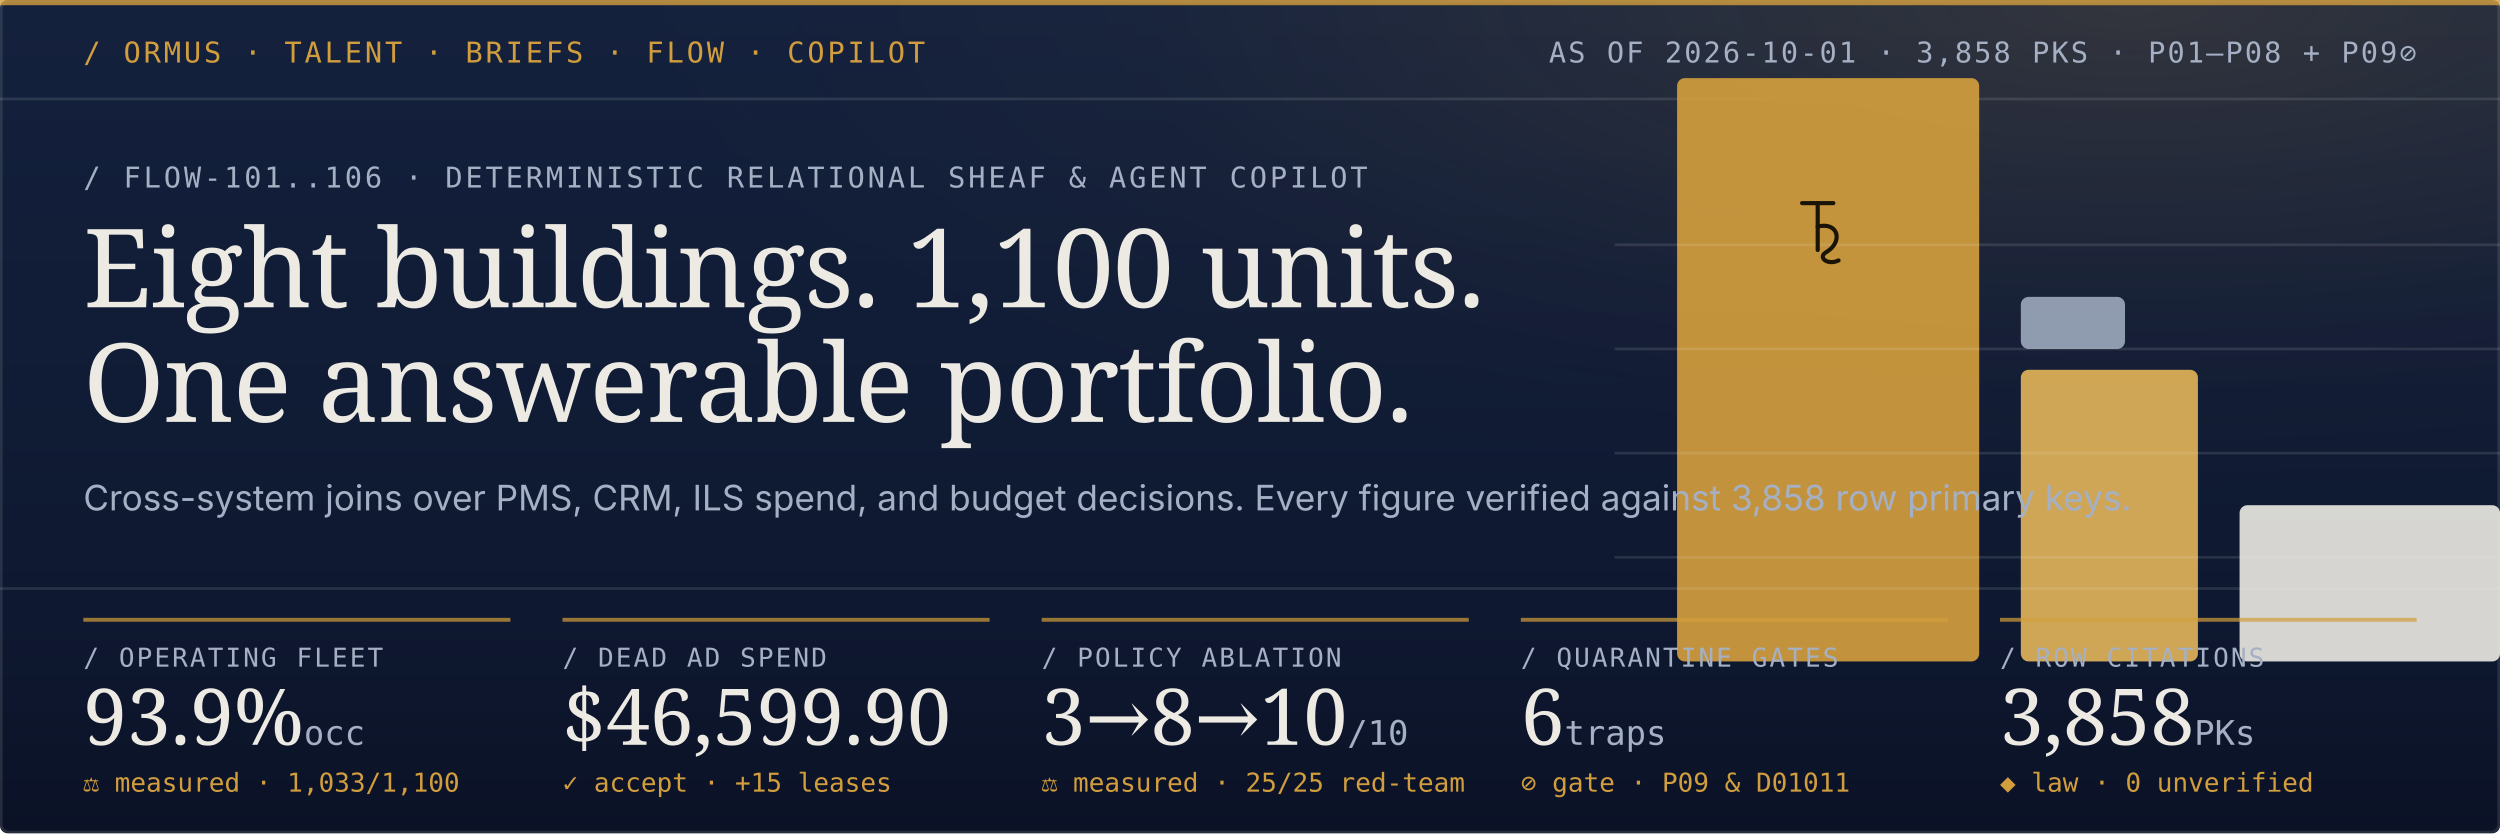
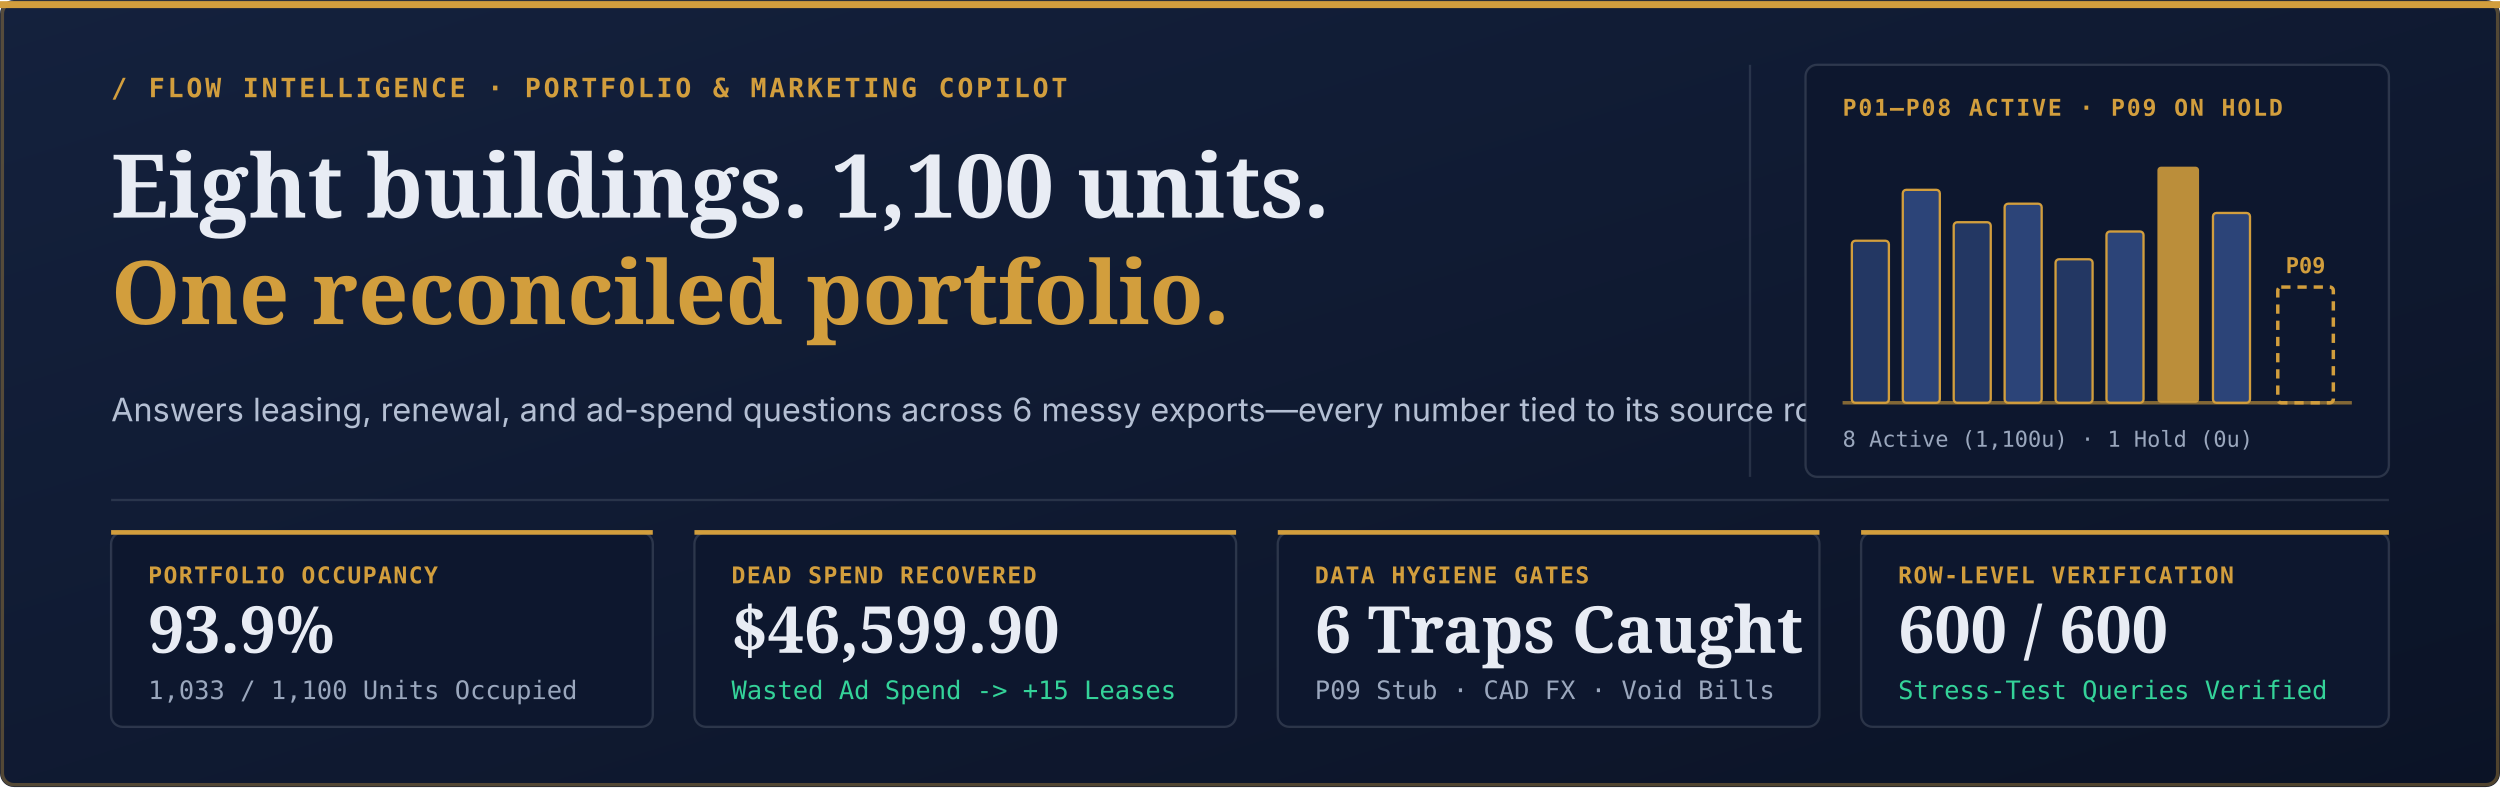
- <svg xmlns="http://www.w3.org/2000/svg" viewBox="0 0 960 320" width="960" height="320" role="img" aria-label="FlowIQ — Ormus Chrome Portfolio and Growth Decision Copilot">
+ <svg xmlns="http://www.w3.org/2000/svg" viewBox="0 0 1080 340" width="1080" height="340" role="img" aria-label="FlowIQ Portfolio and Marketing Copilot Hero">
  <defs>
-     <linearGradient id="lacquer-bg" x1="0" y1="0" x2="0" y2="1">
+     <linearGradient id="hero-bg" x1="0" y1="0" x2="1" y2="1">
      <stop offset="0%" stop-color="#14213d" />
-       <stop offset="75%" stop-color="#0e1830" />
-       <stop offset="100%" stop-color="#0b1226" />
+       <stop offset="100%" stop-color="#0b1326" />
    </linearGradient>
-     <radialGradient id="gold-bloom" cx="85%" cy="0%" r="65%">
-       <stop offset="0%" stop-color="#d29e3d" stop-opacity="0.16" />
-       <stop offset="60%" stop-color="#d29e3d" stop-opacity="0.03" />
-       <stop offset="100%" stop-color="#0e1830" stop-opacity="0" />
-     </radialGradient>
  </defs>
-   <rect width="960" height="320" rx="3" fill="url(#lacquer-bg)" />
-   <rect width="960" height="320" rx="3" fill="url(#gold-bloom)" />
-   <rect x="0.5" y="0.5" width="959" height="319" rx="3" fill="none" stroke="#eceae3" stroke-opacity="0.12" />
-   <line x1="0" y1="1" x2="960" y2="1" stroke="#d29e3d" stroke-opacity="0.8" stroke-width="2" />
-   <line x1="0" y1="38" x2="960" y2="38" stroke="#eceae3" stroke-opacity="0.12" stroke-width="1" />
-   <text x="32" y="24" fill="#d29e3d" font-family="'JetBrains Mono', Consolas, monospace" font-size="11" letter-spacing="1.1">/ ORMUS · TALENT · BRIEFS · FLOW · COPILOT</text>
-   <text x="928" y="24" text-anchor="end" fill="#a5b0c4" font-family="'JetBrains Mono', Consolas, monospace" font-size="11" letter-spacing="0.8">AS OF 2026-10-01 · 3,858 PKS · P01–P08 + P09⊘</text>
-   <g transform="translate(620, 38)">
-     <rect x="24" y="-8" width="116" height="224" rx="3" fill="#d29e3d" fill-opacity="0.92" />
-     <rect x="156" y="76" width="40" height="20" rx="3" fill="#a5b0c4" fill-opacity="0.85" />
-     <rect x="156" y="104" width="68" height="112" rx="3" fill="#e0b258" fill-opacity="0.92" />
-     <rect x="240" y="156" width="100" height="60" rx="3" fill="#eceae3" fill-opacity="0.9" />
-     <line x1="0" y1="56" x2="340" y2="56" stroke="#eceae3" stroke-opacity="0.12" stroke-width="1" />
-     <line x1="0" y1="96" x2="340" y2="96" stroke="#eceae3" stroke-opacity="0.12" stroke-width="1" />
-     <line x1="0" y1="136" x2="340" y2="136" stroke="#eceae3" stroke-opacity="0.12" stroke-width="1" />
-     <line x1="0" y1="176" x2="340" y2="176" stroke="#eceae3" stroke-opacity="0.12" stroke-width="1" />
-     <g transform="translate(66, 36)" stroke="#1a1407" stroke-width="1.6" fill="none" stroke-linecap="round" stroke-linejoin="round">
-       <line x1="6" y1="4" x2="18" y2="4" />
-       <line x1="12" y1="4" x2="12" y2="22" />
-       <path d="M12 13 C20 11, 22 19, 15 23 C12 25, 16 28, 20 26" />
-     </g>
+   <rect width="1080" height="340" rx="6" fill="url(#hero-bg)" />
+   <rect x="1" y="1" width="1078" height="338" rx="5" fill="none" stroke="#d29e3d" stroke-opacity="0.35" stroke-width="1.5" />
+   <line x1="0" y1="2" x2="1080" y2="2" stroke="#d29e3d" stroke-width="3" />
+   <text x="48" y="42" fill="#d29e3d" font-family="ui-monospace, SFMono-Regular, Menlo, Consolas, monospace" font-size="11.5" font-weight="600" letter-spacing="1.2">/ FLOW INTELLIGENCE · PORTFOLIO &amp; MARKETING COPILOT</text>
+   <text x="48" y="94" fill="#e8ecf4" font-family="Georgia, serif" font-size="38" font-weight="600">Eight buildings. 1,100 units.</text>
+   <text x="48" y="140" fill="#d29e3d" font-family="Georgia, serif" font-size="38" font-weight="600">One reconciled portfolio.</text>
+   <text x="48" y="182" fill="#b4bfd3" font-family="-apple-system, BlinkMacSystemFont, Segoe UI, Inter, sans-serif" font-size="14">Answers leasing, renewal, and ad-spend questions across 6 messy exports—every number tied to its source row.</text>
+   <line x1="756" y1="28" x2="756" y2="206" stroke="#e8ecf4" stroke-opacity="0.12" stroke-width="1" />
+   <g transform="translate(780, 28)">
+     <rect x="0" y="0" width="252" height="178" rx="5" fill="#0d172e" stroke="#e8ecf4" stroke-opacity="0.14" />
+     <text x="16" y="22" fill="#d29e3d" font-family="ui-monospace, SFMono-Regular, Menlo, Consolas, monospace" font-size="10" font-weight="600" letter-spacing="0.8">P01–P08 ACTIVE  ·  P09 ON HOLD</text>
+     <line x1="16" y1="146" x2="236" y2="146" stroke="#d29e3d" stroke-opacity="0.6" stroke-width="1.5" />
+     <rect x="20" y="76" width="16" height="70" rx="1.5" fill="#233763" stroke="#d29e3d" stroke-width="1" />
+     <rect x="42" y="54" width="16" height="92" rx="1.5" fill="#2c4478" stroke="#d29e3d" stroke-width="1" />
+     <rect x="64" y="68" width="16" height="78" rx="1.5" fill="#233763" stroke="#d29e3d" stroke-width="1" />
+     <rect x="86" y="60" width="16" height="86" rx="1.5" fill="#2c4478" stroke="#d29e3d" stroke-width="1" />
+     <rect x="108" y="84" width="16" height="62" rx="1.5" fill="#233763" stroke="#d29e3d" stroke-width="1" />
+     <rect x="130" y="72" width="16" height="74" rx="1.5" fill="#2c4478" stroke="#d29e3d" stroke-width="1" />
+     <rect x="152" y="44" width="18" height="102" rx="1.5" fill="#d29e3d" fill-opacity="0.88" />
+     <rect x="176" y="64" width="16" height="82" rx="1.5" fill="#2c4478" stroke="#d29e3d" stroke-width="1" />
+     <rect x="204" y="96" width="24" height="50" rx="1.5" fill="none" stroke="#d29e3d" stroke-width="1.5" stroke-dasharray="4 3" />
+     <text x="216" y="90" text-anchor="middle" fill="#d29e3d" font-family="ui-monospace, SFMono-Regular, Menlo, Consolas, monospace" font-size="9.5" font-weight="600">P09</text>
+     <text x="16" y="165" fill="#9aa7bd" font-family="ui-monospace, SFMono-Regular, Menlo, Consolas, monospace" font-size="9.5">8 Active (1,100u) · 1 Hold (0u)</text>
  </g>
-   <text x="32" y="72" fill="#a5b0c4" font-family="'JetBrains Mono', Consolas, monospace" font-size="11" letter-spacing="1.1">/ FLOW-101..106 · DETERMINISTIC RELATIONAL SHEAF &amp; AGENT COPILOT</text>
-   <text x="32" y="118" fill="#eceae3" font-family="'Cormorant Garamond', Georgia, serif" font-weight="300" font-size="42" letter-spacing="-0.4">Eight buildings. 1,100 units.</text>
-   <text x="32" y="162" fill="#eceae3" font-family="'Cormorant Garamond', Georgia, serif" font-weight="300" font-size="42" letter-spacing="-0.4">One answerable portfolio.</text>
-   <text x="32" y="196" fill="#a5b0c4" font-family="'Inter', -apple-system, sans-serif" font-size="13.5">Cross-system joins over PMS, CRM, ILS spend, and budget decisions. Every figure verified against 3,858 row primary keys.</text>
-   <line x1="0" y1="226" x2="960" y2="226" stroke="#eceae3" stroke-opacity="0.12" stroke-width="1" />
-   <g transform="translate(32, 238)">
-     <line x1="0" y1="0" x2="164" y2="0" stroke="#d29e3d" stroke-opacity="0.7" stroke-width="1.5" />
-     <text x="0" y="18" fill="#a5b0c4" font-family="'JetBrains Mono', Consolas, monospace" font-size="10" letter-spacing="0.8">/ OPERATING FLEET</text>
-     <text x="0" y="48" fill="#eceae3" font-family="'Cormorant Garamond', Georgia, serif" font-weight="300" font-size="30">93.9%<tspan fill="#a5b0c4" font-size="13" font-family="'JetBrains Mono', monospace"> occ</tspan>
-     </text>
-     <text x="0" y="66" fill="#d29e3d" font-family="'JetBrains Mono', Consolas, monospace" font-size="10">⚖︎ measured · 1,033/1,100</text>
+   <line x1="48" y1="216" x2="1032" y2="216" stroke="#e8ecf4" stroke-opacity="0.12" stroke-width="1" />
+   <g transform="translate(48, 230)">
+     <rect width="234" height="84" rx="5" fill="#0d172e" stroke="#e8ecf4" stroke-opacity="0.14" />
+     <line x1="0" y1="0" x2="234" y2="0" stroke="#d29e3d" stroke-width="2" />
+     <text x="16" y="22" fill="#d29e3d" font-family="ui-monospace, SFMono-Regular, Menlo, Consolas, monospace" font-size="10" font-weight="600" letter-spacing="0.6">PORTFOLIO OCCUPANCY</text>
+     <text x="16" y="52" fill="#e8ecf4" font-family="Georgia, serif" font-size="28" font-weight="600">93.9%</text>
+     <text x="16" y="72" fill="#9aa7bd" font-family="ui-monospace, SFMono-Regular, Menlo, Consolas, monospace" font-size="11">1,033 / 1,100 Units Occupied</text>
  </g>
-   <g transform="translate(216, 238)">
-     <line x1="0" y1="0" x2="164" y2="0" stroke="#d29e3d" stroke-opacity="0.7" stroke-width="1.5" />
-     <text x="0" y="18" fill="#a5b0c4" font-family="'JetBrains Mono', Consolas, monospace" font-size="10" letter-spacing="0.8">/ DEAD AD SPEND</text>
-     <text x="0" y="48" fill="#eceae3" font-family="'Cormorant Garamond', Georgia, serif" font-weight="300" font-size="30">$46,599.90</text>
-     <text x="0" y="66" fill="#d29e3d" font-family="'JetBrains Mono', Consolas, monospace" font-size="10">✓︎ accept · +15 leases</text>
+   <g transform="translate(300, 230)">
+     <rect width="234" height="84" rx="5" fill="#0d172e" stroke="#e8ecf4" stroke-opacity="0.14" />
+     <line x1="0" y1="0" x2="234" y2="0" stroke="#d29e3d" stroke-width="2" />
+     <text x="16" y="22" fill="#d29e3d" font-family="ui-monospace, SFMono-Regular, Menlo, Consolas, monospace" font-size="10" font-weight="600" letter-spacing="0.6">DEAD SPEND RECOVERED</text>
+     <text x="16" y="52" fill="#e8ecf4" font-family="Georgia, serif" font-size="28" font-weight="600">$46,599.90</text>
+     <text x="16" y="72" fill="#34d399" font-family="ui-monospace, SFMono-Regular, Menlo, Consolas, monospace" font-size="11">Wasted Ad Spend -&gt; +15 Leases</text>
  </g>
-   <g transform="translate(400, 238)">
-     <line x1="0" y1="0" x2="164" y2="0" stroke="#d29e3d" stroke-opacity="0.7" stroke-width="1.5" />
-     <text x="0" y="18" fill="#a5b0c4" font-family="'JetBrains Mono', Consolas, monospace" font-size="10" letter-spacing="0.8">/ POLICY ABLATION</text>
-     <text x="0" y="48" fill="#eceae3" font-family="'Cormorant Garamond', Georgia, serif" font-weight="300" font-size="30">3→8→10<tspan fill="#a5b0c4" font-size="13" font-family="'JetBrains Mono', monospace">/10</tspan>
-     </text>
-     <text x="0" y="66" fill="#d29e3d" font-family="'JetBrains Mono', Consolas, monospace" font-size="10">⚖︎ measured · 25/25 red-team</text>
+   <g transform="translate(552, 230)">
+     <rect width="234" height="84" rx="5" fill="#0d172e" stroke="#e8ecf4" stroke-opacity="0.14" />
+     <line x1="0" y1="0" x2="234" y2="0" stroke="#d29e3d" stroke-width="2" />
+     <text x="16" y="22" fill="#d29e3d" font-family="ui-monospace, SFMono-Regular, Menlo, Consolas, monospace" font-size="10" font-weight="600" letter-spacing="0.6">DATA HYGIENE GATES</text>
+     <text x="16" y="52" fill="#e8ecf4" font-family="Georgia, serif" font-size="28" font-weight="600">6 Traps Caught</text>
+     <text x="16" y="72" fill="#9aa7bd" font-family="ui-monospace, SFMono-Regular, Menlo, Consolas, monospace" font-size="11">P09 Stub · CAD FX · Void Bills</text>
  </g>
-   <g transform="translate(584, 238)">
-     <line x1="0" y1="0" x2="164" y2="0" stroke="#d29e3d" stroke-opacity="0.7" stroke-width="1.5" />
-     <text x="0" y="18" fill="#a5b0c4" font-family="'JetBrains Mono', Consolas, monospace" font-size="10" letter-spacing="0.8">/ QUARANTINE GATES</text>
-     <text x="0" y="48" fill="#eceae3" font-family="'Cormorant Garamond', Georgia, serif" font-weight="300" font-size="30">6<tspan fill="#a5b0c4" font-size="13" font-family="'JetBrains Mono', monospace"> traps</tspan>
-     </text>
-     <text x="0" y="66" fill="#d29e3d" font-family="'JetBrains Mono', Consolas, monospace" font-size="10">⊘ gate · P09 &amp; D01011</text>
-   </g>
-   <g transform="translate(768, 238)">
-     <line x1="0" y1="0" x2="160" y2="0" stroke="#d29e3d" stroke-opacity="0.7" stroke-width="1.5" />
-     <text x="0" y="18" fill="#a5b0c4" font-family="'JetBrains Mono', Consolas, monospace" font-size="10" letter-spacing="0.8">/ ROW CITATIONS</text>
-     <text x="0" y="48" fill="#eceae3" font-family="'Cormorant Garamond', Georgia, serif" font-weight="300" font-size="30">3,858<tspan fill="#a5b0c4" font-size="13" font-family="'JetBrains Mono', monospace"> PKs</tspan>
-     </text>
-     <text x="0" y="66" fill="#d29e3d" font-family="'JetBrains Mono', Consolas, monospace" font-size="10">◆ law · 0 unverified</text>
+   <g transform="translate(804, 230)">
+     <rect width="228" height="84" rx="5" fill="#0d172e" stroke="#e8ecf4" stroke-opacity="0.14" />
+     <line x1="0" y1="0" x2="228" y2="0" stroke="#d29e3d" stroke-width="2" />
+     <text x="16" y="22" fill="#d29e3d" font-family="ui-monospace, SFMono-Regular, Menlo, Consolas, monospace" font-size="10" font-weight="600" letter-spacing="0.6">ROW-LEVEL VERIFICATION</text>
+     <text x="16" y="52" fill="#e8ecf4" font-family="Georgia, serif" font-size="28" font-weight="600">600 / 600</text>
+     <text x="16" y="72" fill="#34d399" font-family="ui-monospace, SFMono-Regular, Menlo, Consolas, monospace" font-size="11">Stress-Test Queries Verified</text>
  </g>
</svg>
